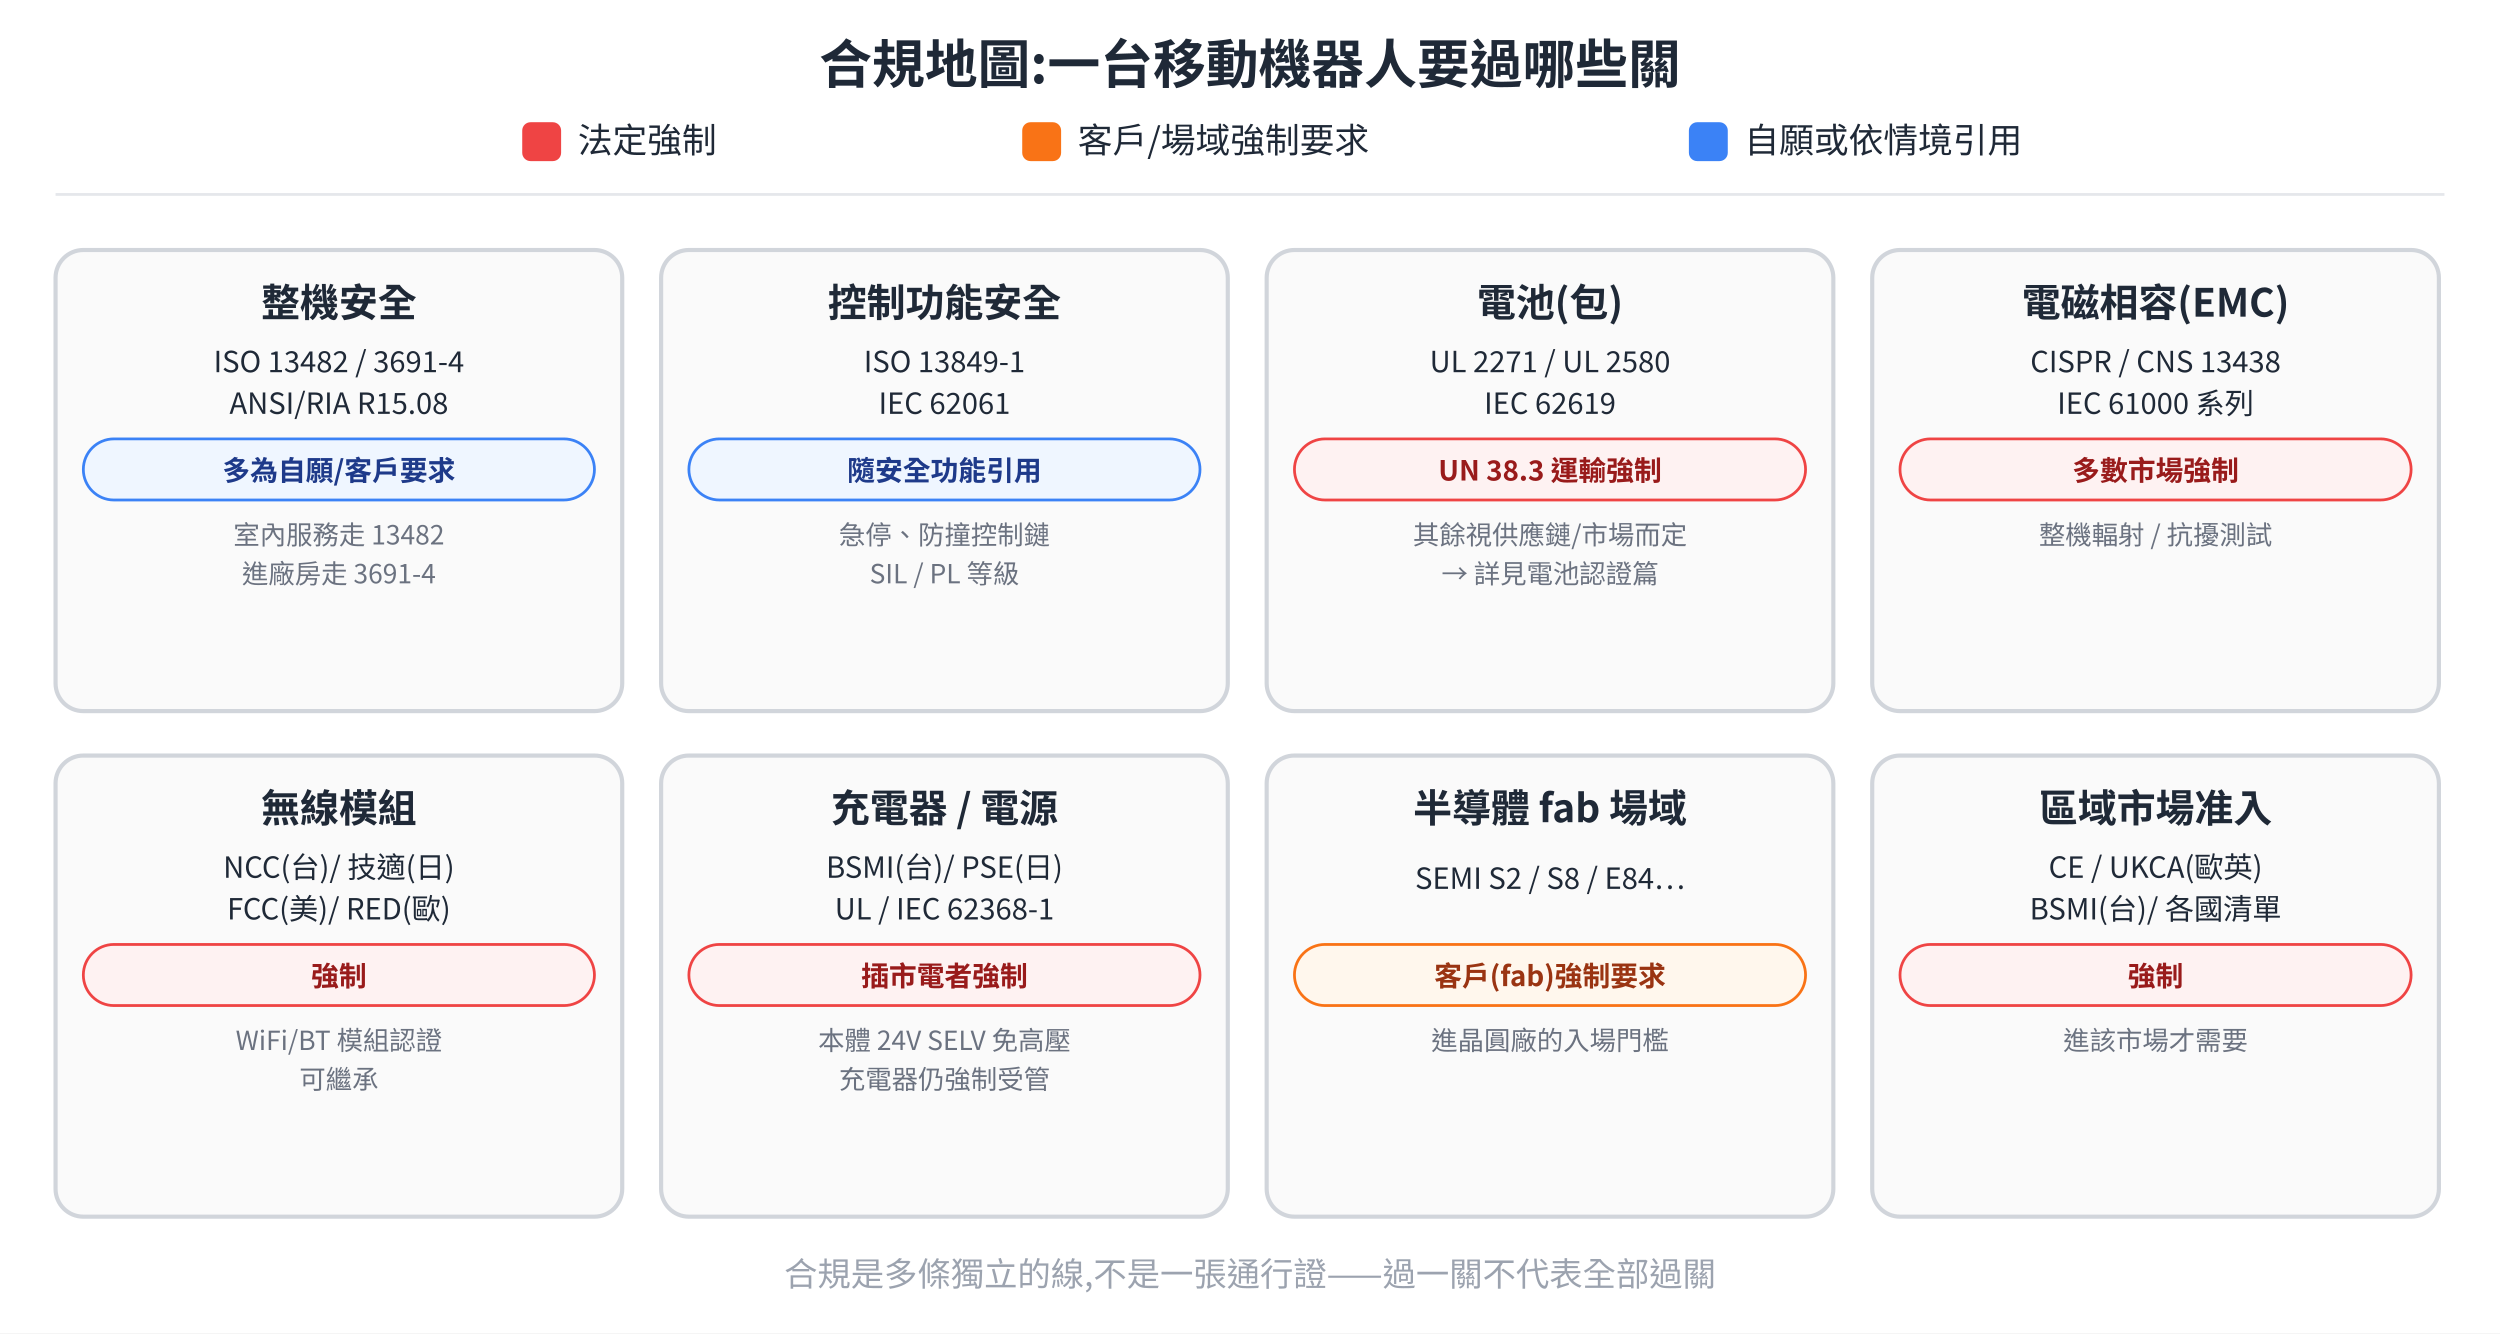
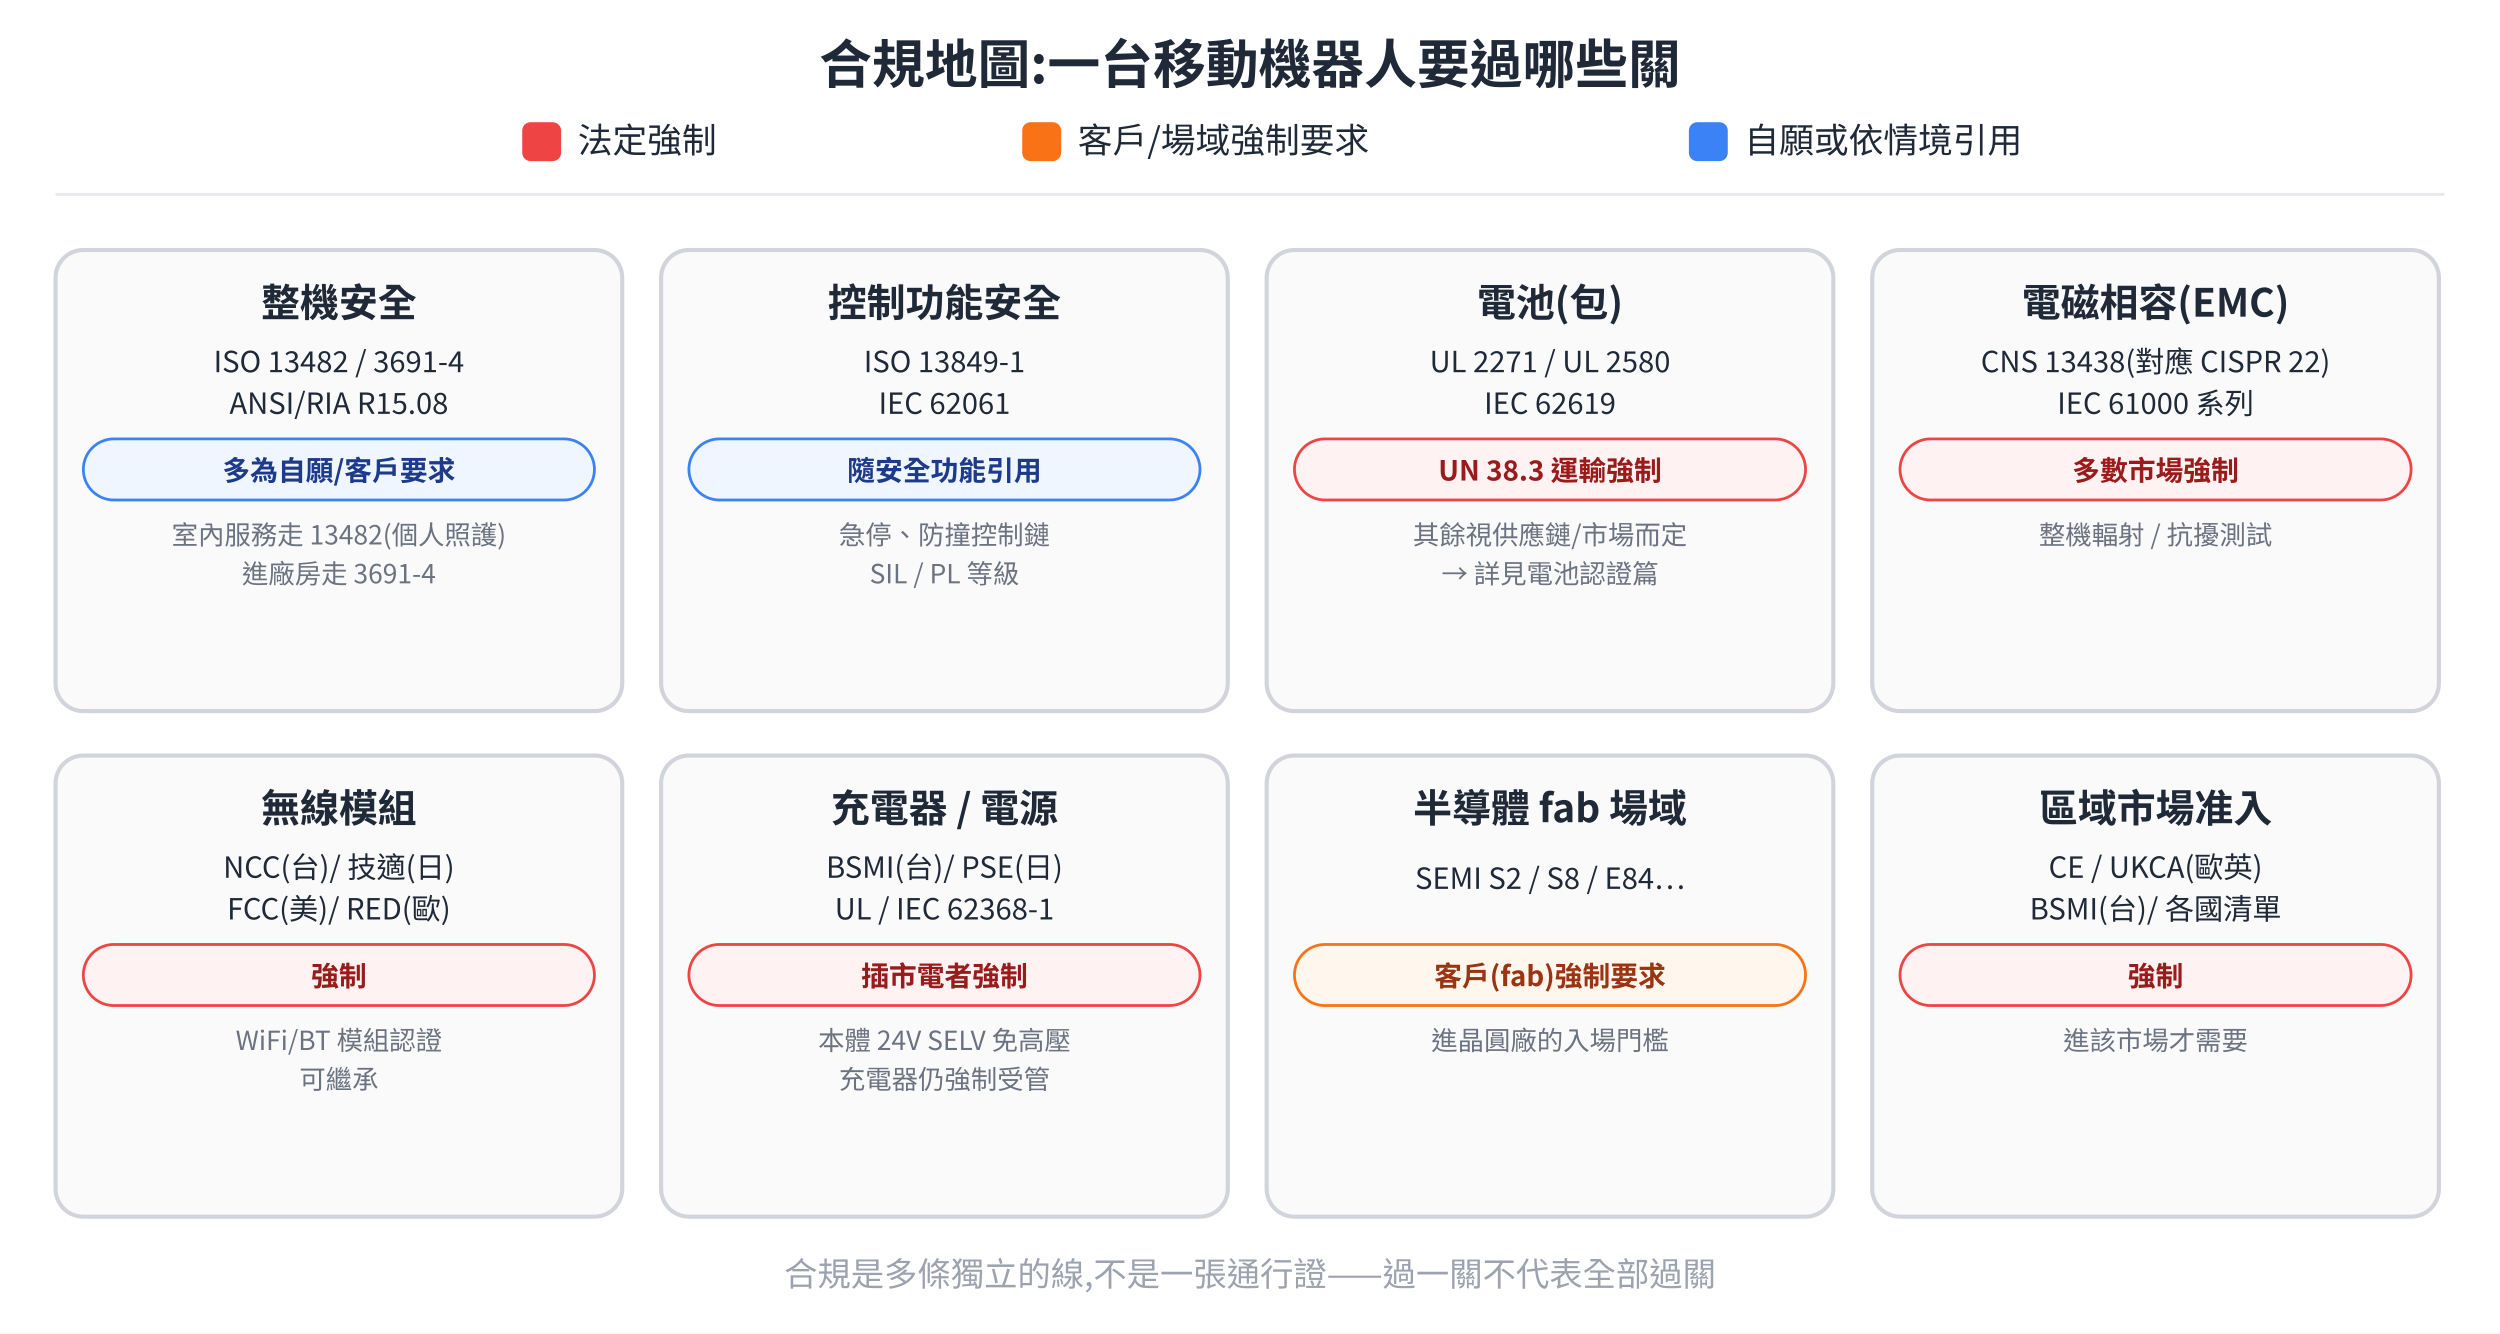
<svg xmlns="http://www.w3.org/2000/svg" viewBox="0 0 900 480" font-family="'Noto Sans CJK TC','PingFang TC','Microsoft JhengHei',sans-serif">
  <rect width="900" height="480" fill="#ffffff" />
  <text x="450" y="30" text-anchor="middle" font-size="19" font-weight="700" fill="#1F2937">合規地圖:一台移動機器人要過哪些關</text>
  <g font-size="12.5" fill="#1F2937">
    <rect x="188" y="44" width="14" height="14" rx="3" fill="#EF4444" />
    <text x="208" y="55">法定強制</text>
    <rect x="368" y="44" width="14" height="14" rx="3" fill="#F97316" />
    <text x="388" y="55">客戶/場域強制要求</text>
    <rect x="608" y="44" width="14" height="14" rx="3" fill="#3B82F6" />
    <text x="628" y="55">自願或依情境引用</text>
  </g>
  <line x1="20" y1="70" x2="880" y2="70" stroke="#E5E7EB" stroke-width="1" />
  <g>
    <rect x="20" y="90" width="204" height="166" rx="10" fill="#FAFAFA" stroke="#D1D5DB" stroke-width="1.5" />
    <text x="122" y="114" text-anchor="middle" font-size="14" font-weight="700" fill="#1F2937">整機安全</text>
    <text x="122" y="134" text-anchor="middle" font-size="10.5" fill="#1F2937">ISO 13482 / 3691-4</text>
    <text x="122" y="149" text-anchor="middle" font-size="10.5" fill="#1F2937">ANSI/RIA R15.08</text>
    <rect x="30" y="158" width="184" height="22" rx="11" fill="#EFF6FF" stroke="#3B82F6" />
    <text x="122" y="173" text-anchor="middle" font-size="10" font-weight="700" fill="#1E3A8A">多為自願/客戶要求</text>
-     <text x="122" y="196" text-anchor="middle" font-size="9.5" fill="#6B7280">室內服務走 13482</text>
+     <text x="122" y="196" text-anchor="middle" font-size="9.5" fill="#6B7280">室內服務走 13482(個人照護)</text>
    <text x="122" y="210" text-anchor="middle" font-size="9.5" fill="#6B7280">進廠房走 3691-4</text>
  </g>
  <g>
    <rect x="238" y="90" width="204" height="166" rx="10" fill="#FAFAFA" stroke="#D1D5DB" stroke-width="1.5" />
    <text x="340" y="114" text-anchor="middle" font-size="14" font-weight="700" fill="#1F2937">控制功能安全</text>
    <text x="340" y="134" text-anchor="middle" font-size="10.5" fill="#1F2937">ISO 13849-1</text>
    <text x="340" y="149" text-anchor="middle" font-size="10.5" fill="#1F2937">IEC 62061</text>
    <rect x="248" y="158" width="184" height="22" rx="11" fill="#EFF6FF" stroke="#3B82F6" />
    <text x="340" y="173" text-anchor="middle" font-size="10" font-weight="700" fill="#1E3A8A">隨安全功能引用</text>
    <text x="340" y="196" text-anchor="middle" font-size="9.5" fill="#6B7280">急停、防撞控制鏈</text>
    <text x="340" y="210" text-anchor="middle" font-size="9.5" fill="#6B7280">SIL / PL 等級</text>
  </g>
  <g>
    <rect x="456" y="90" width="204" height="166" rx="10" fill="#FAFAFA" stroke="#D1D5DB" stroke-width="1.5" />
    <text x="558" y="114" text-anchor="middle" font-size="14" font-weight="700" fill="#1F2937">電池(包)</text>
    <text x="558" y="134" text-anchor="middle" font-size="10.5" fill="#1F2937">UL 2271 / UL 2580</text>
    <text x="558" y="149" text-anchor="middle" font-size="10.5" fill="#1F2937">IEC 62619</text>
    <rect x="466" y="158" width="184" height="22" rx="11" fill="#FEF2F2" stroke="#EF4444" />
    <text x="558" y="173" text-anchor="middle" font-size="10" font-weight="700" fill="#991B1B">UN 38.3 運輸強制</text>
    <text x="558" y="196" text-anchor="middle" font-size="9.5" fill="#6B7280">其餘視供應鏈/市場而定</text>
    <text x="558" y="210" text-anchor="middle" font-size="9.5" fill="#6B7280">→ 詳見電池認證篇</text>
  </g>
  <g>
    <rect x="674" y="90" width="204" height="166" rx="10" fill="#FAFAFA" stroke="#D1D5DB" stroke-width="1.5" />
    <text x="776" y="114" text-anchor="middle" font-size="14" font-weight="700" fill="#1F2937">電磁相容(EMC)</text>
-     <text x="776" y="134" text-anchor="middle" font-size="10.5" fill="#1F2937">CISPR / CNS 13438</text>
+     <text x="776" y="134" text-anchor="middle" font-size="10.5" fill="#1F2937">CNS 13438(對應 CISPR 22)</text>
    <text x="776" y="149" text-anchor="middle" font-size="10.5" fill="#1F2937">IEC 61000 系列</text>
    <rect x="684" y="158" width="184" height="22" rx="11" fill="#FEF2F2" stroke="#EF4444" />
    <text x="776" y="173" text-anchor="middle" font-size="10" font-weight="700" fill="#991B1B">多數市場強制</text>
    <text x="776" y="196" text-anchor="middle" font-size="9.5" fill="#6B7280">整機輻射 / 抗擾測試</text>
  </g>
  <g>
    <rect x="20" y="272" width="204" height="166" rx="10" fill="#FAFAFA" stroke="#D1D5DB" stroke-width="1.5" />
    <text x="122" y="296" text-anchor="middle" font-size="14" font-weight="700" fill="#1F2937">無線模組</text>
    <text x="122" y="316" text-anchor="middle" font-size="10.5" fill="#1F2937">NCC(台)/ 技適(日)</text>
    <text x="122" y="331" text-anchor="middle" font-size="10.5" fill="#1F2937">FCC(美)/ RED(歐)</text>
    <rect x="30" y="340" width="184" height="22" rx="11" fill="#FEF2F2" stroke="#EF4444" />
    <text x="122" y="355" text-anchor="middle" font-size="10" font-weight="700" fill="#991B1B">強制</text>
    <text x="122" y="378" text-anchor="middle" font-size="9.5" fill="#6B7280">WiFi/BT 模組認證</text>
    <text x="122" y="392" text-anchor="middle" font-size="9.5" fill="#6B7280">可繼承</text>
  </g>
  <g>
    <rect x="238" y="272" width="204" height="166" rx="10" fill="#FAFAFA" stroke="#D1D5DB" stroke-width="1.5" />
    <text x="340" y="296" text-anchor="middle" font-size="14" font-weight="700" fill="#1F2937">充電器 / 電源</text>
    <text x="340" y="316" text-anchor="middle" font-size="10.5" fill="#1F2937">BSMI(台)/ PSE(日)</text>
    <text x="340" y="331" text-anchor="middle" font-size="10.5" fill="#1F2937">UL / IEC 62368-1</text>
    <rect x="248" y="340" width="184" height="22" rx="11" fill="#FEF2F2" stroke="#EF4444" />
    <text x="340" y="355" text-anchor="middle" font-size="10" font-weight="700" fill="#991B1B">插市電者強制</text>
    <text x="340" y="378" text-anchor="middle" font-size="9.5" fill="#6B7280">本體 24V SELV 免高壓</text>
    <text x="340" y="392" text-anchor="middle" font-size="9.5" fill="#6B7280">充電器仍強制受管</text>
  </g>
  <g>
    <rect x="456" y="272" width="204" height="166" rx="10" fill="#FAFAFA" stroke="#D1D5DB" stroke-width="1.5" />
    <text x="558" y="296" text-anchor="middle" font-size="14" font-weight="700" fill="#1F2937">半導體 fab 場域</text>
    <text x="558" y="320" text-anchor="middle" font-size="10.5" fill="#1F2937">SEMI S2 / S8 / E84…</text>
    <rect x="466" y="340" width="184" height="22" rx="11" fill="#FFF7ED" stroke="#F97316" />
    <text x="558" y="355" text-anchor="middle" font-size="10" font-weight="700" fill="#9A3412">客戶(fab)強制要求</text>
    <text x="558" y="378" text-anchor="middle" font-size="9.5" fill="#6B7280">進晶圓廠的入場門檻</text>
  </g>
  <g>
    <rect x="674" y="272" width="204" height="166" rx="10" fill="#FAFAFA" stroke="#D1D5DB" stroke-width="1.5" />
    <text x="776" y="296" text-anchor="middle" font-size="14" font-weight="700" fill="#1F2937">區域市場准入</text>
    <text x="776" y="316" text-anchor="middle" font-size="10.5" fill="#1F2937">CE / UKCA(歐英)</text>
    <text x="776" y="331" text-anchor="middle" font-size="10.5" fill="#1F2937">BSMI(台)/ 各國清單</text>
    <rect x="684" y="340" width="184" height="22" rx="11" fill="#FEF2F2" stroke="#EF4444" />
    <text x="776" y="355" text-anchor="middle" font-size="10" font-weight="700" fill="#991B1B">強制</text>
    <text x="776" y="378" text-anchor="middle" font-size="9.5" fill="#6B7280">進該市場才需要</text>
  </g>
  <text x="450" y="463" text-anchor="middle" font-size="12" fill="#9CA3AF">合規是多條獨立的線,不是一張通行證——過一關不代表全部過關</text>
</svg>
